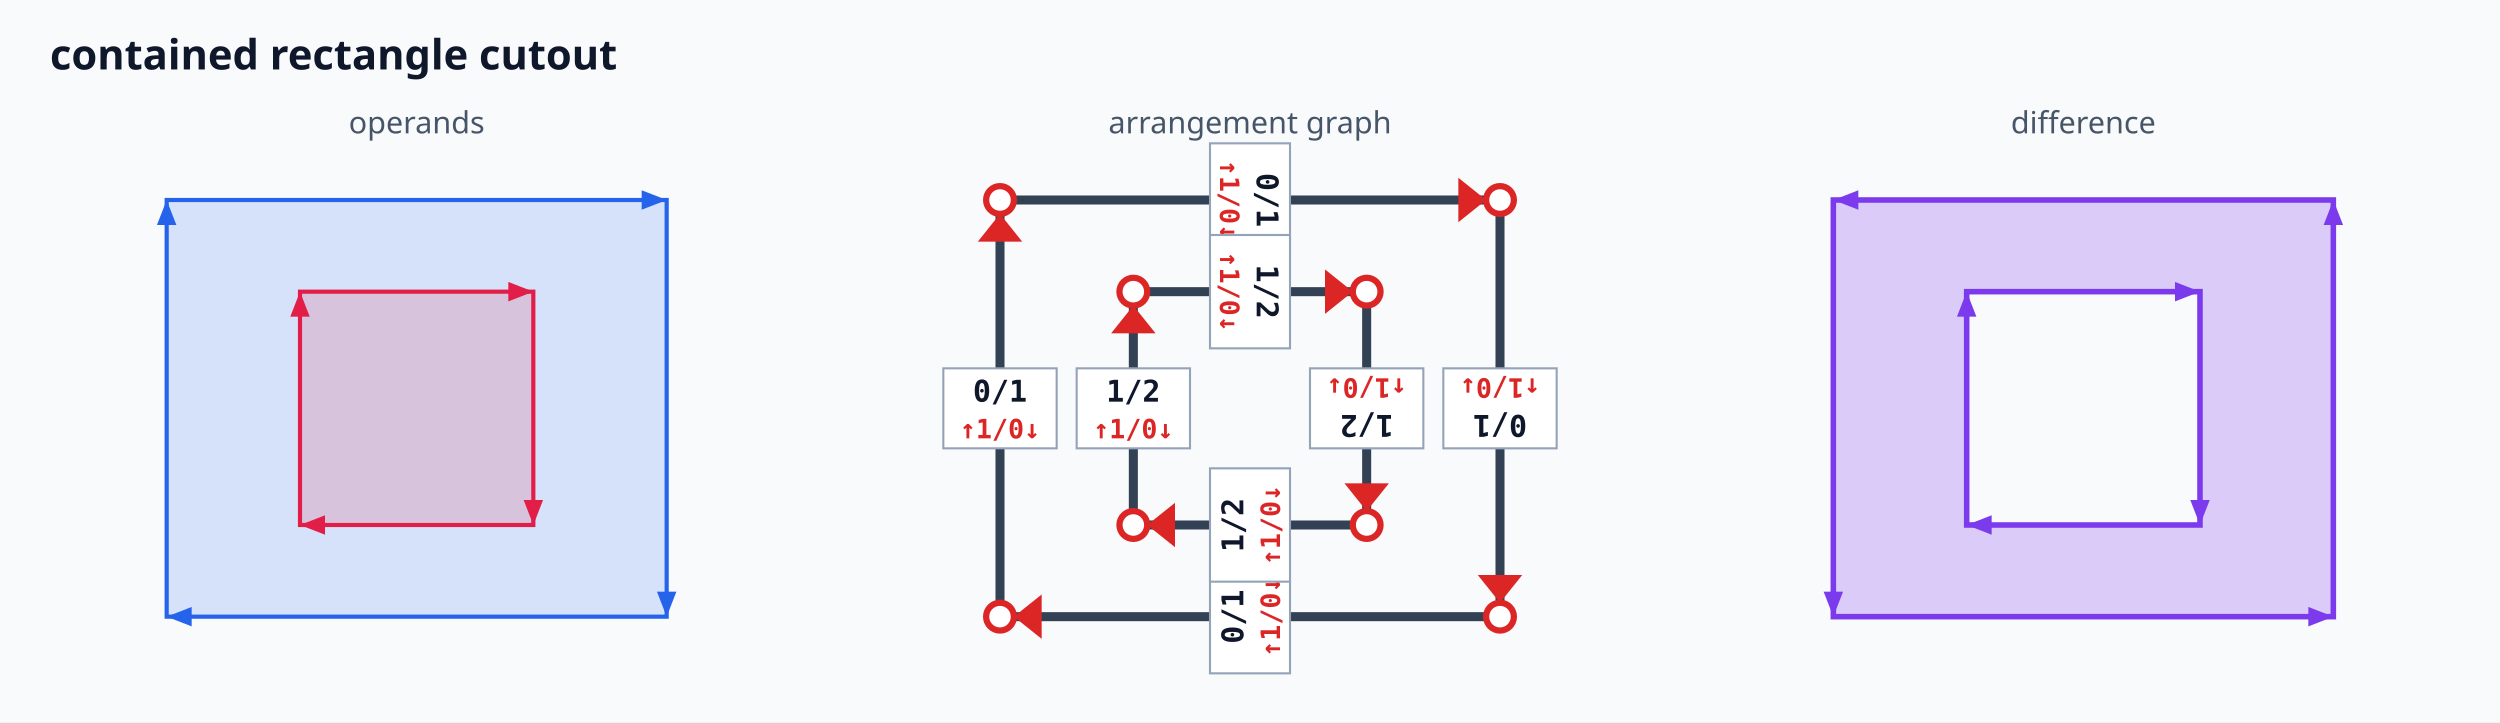
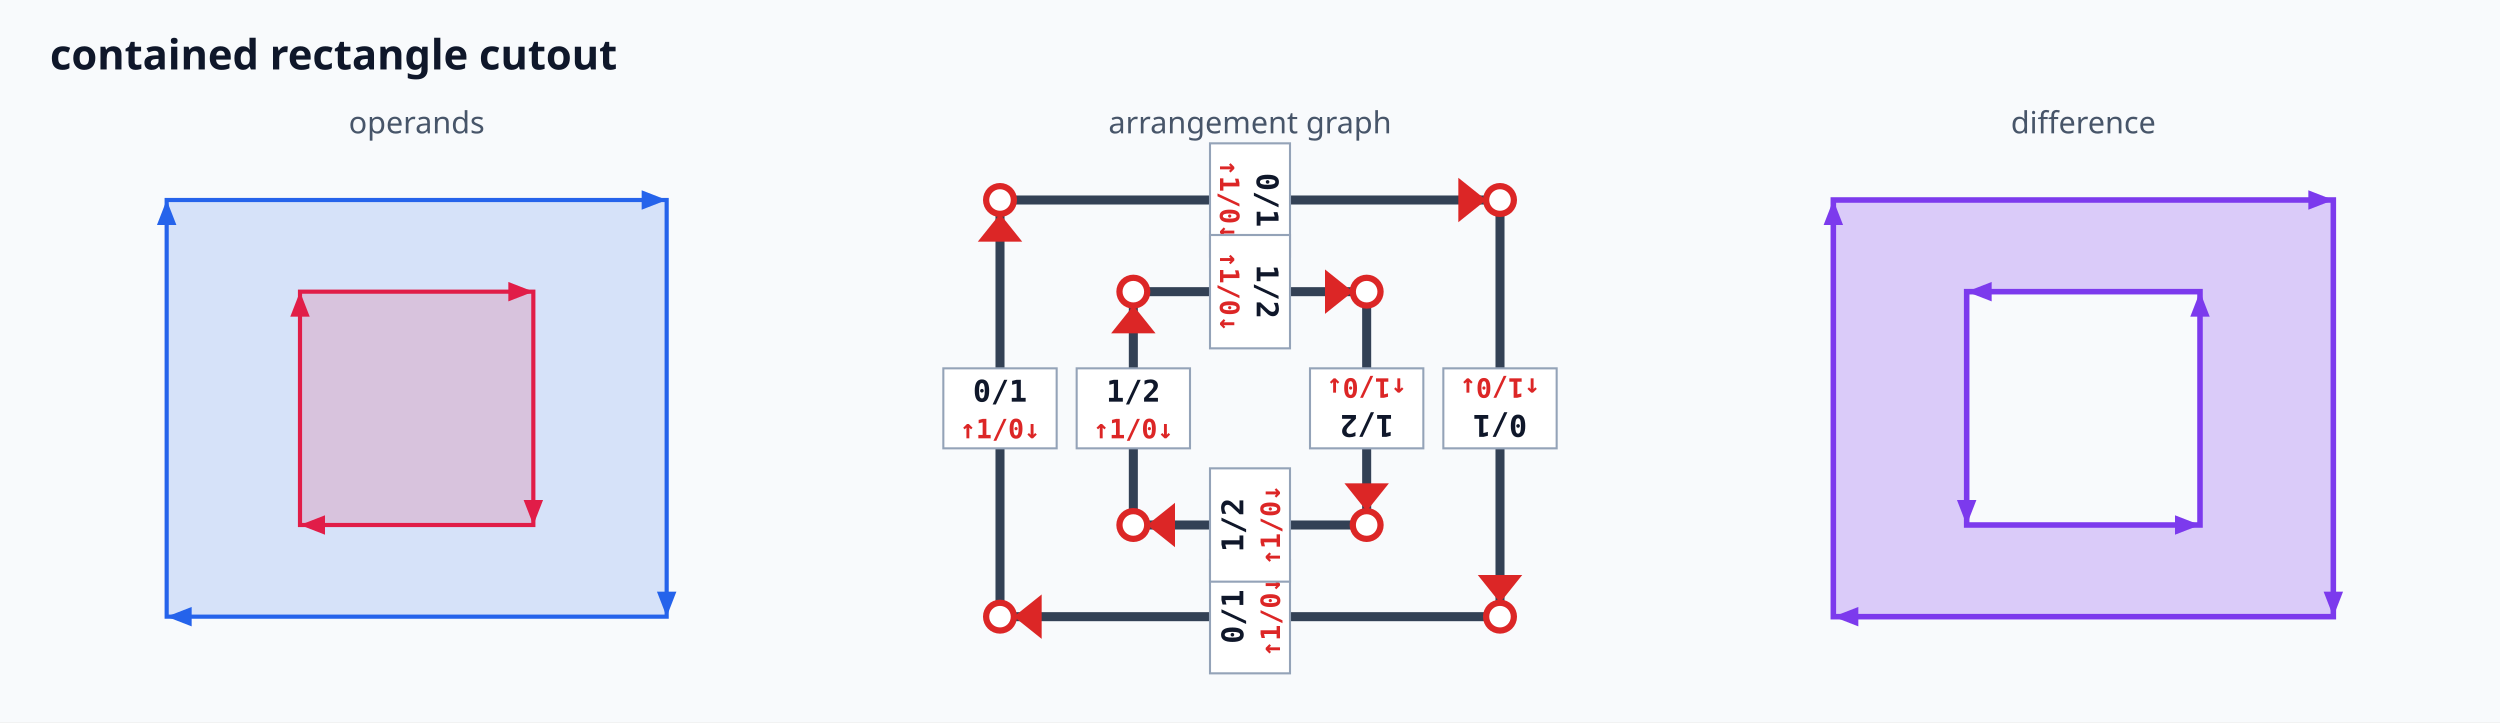
<svg xmlns="http://www.w3.org/2000/svg" viewBox="0 0 900 260" width="900" height="260">
  <rect x="0" y="0" width="900" height="260" style="fill: #f8fafc; stroke: none" />
  <text x="18" y="25" font-size="15" style="fill: #0f172a; font-family: system-ui; font-weight: 600">contained rectangle cutout</text>
  <text x="150" y="48" font-size="11" style="fill: #475569; font-family: system-ui; text-anchor: middle">operands</text>
  <text x="450" y="48" font-size="11" style="fill: #475569; font-family: system-ui; text-anchor: middle">arrangement graph</text>
  <text x="750" y="48" font-size="11" style="fill: #475569; font-family: system-ui; text-anchor: middle">difference</text>
  <path d="M 60 72 H 240 V 222 H 60 Z" style="fill: #2563eb; fill-opacity: 0.16; fill-rule: nonzero; stroke: #2563eb; stroke-width: 1.5" />
  <path d="M 108 105 H 192 V 189 H 108 Z" style="fill: #e11d48; fill-opacity: 0.16; fill-rule: nonzero; stroke: #e11d48; stroke-width: 1.5" />
-   <path d="M 840 72 H 660 V 222 H 840 Z M 708 105 H 792 V 189 H 708 Z" style="fill: #7c3aed; fill-opacity: 0.24; fill-rule: nonzero; stroke: #7c3aed; stroke-width: 2" />
+   <path d="M 660 72 H 840 V 222 H 660 Z M 792 105 H 708 V 189 H 792 Z" style="fill: #7c3aed; fill-opacity: 0.24; fill-rule: nonzero; stroke: #7c3aed; stroke-width: 2" />
  <path d="M 240 72 L 231 75.5 V 68.5 Z" style="fill: #2563eb; fill-opacity: 1.0; stroke: none" />
  <path d="M 240 222 L 236.5 213 H 243.5 Z" style="fill: #2563eb; fill-opacity: 1.0; stroke: none" />
  <path d="M 60 222 L 69 218.5 V 225.5 Z" style="fill: #2563eb; fill-opacity: 1.0; stroke: none" />
  <path d="M 60 72 L 63.5 81 H 56.5 Z" style="fill: #2563eb; fill-opacity: 1.0; stroke: none" />
  <path d="M 192 105 L 183 108.5 V 101.5 Z" style="fill: #e11d48; fill-opacity: 1.0; stroke: none" />
  <path d="M 192 189 L 188.5 180 H 195.5 Z" style="fill: #e11d48; fill-opacity: 1.0; stroke: none" />
  <path d="M 108 189 L 117 185.5 V 192.5 Z" style="fill: #e11d48; fill-opacity: 1.0; stroke: none" />
  <path d="M 108 105 L 111.5 114 H 104.5 Z" style="fill: #e11d48; fill-opacity: 1.0; stroke: none" />
  <path d="M 360 72 H 540" style="fill: none; stroke: #334155; stroke-width: 3.25" />
  <path d="M 535 72 L 525 80 V 64 Z" style="fill: #dc2626; fill-opacity: 1.0; stroke: none" />
  <rect x="429.6" y="57.6" width="40.8" height="28.8" style="fill: #fff; stroke: #94a3b8; stroke-width: 0.75" transform="rotate(90 450 72)" />
  <text x="450" y="69.6" font-size="10.8" style="fill: #0f172a; font-family: ui-monospace, monospace; font-weight: 700; text-anchor: middle" transform="rotate(90 450 72)">0/1</text>
  <text x="450" y="82.8" font-size="9.6" style="fill: #dc2626; font-family: ui-monospace, monospace; font-weight: 700; text-anchor: middle" transform="rotate(90 450 72)">↑1/0↓</text>
  <path d="M 540 72 V 222" style="fill: none; stroke: #334155; stroke-width: 3.25" />
  <path d="M 540 217 L 532 207 H 548 Z" style="fill: #dc2626; fill-opacity: 1.0; stroke: none" />
  <rect x="519.6" y="132.6" width="40.8" height="28.8" style="fill: #fff; stroke: #94a3b8; stroke-width: 0.75" transform="rotate(180 540 147)" />
  <text x="540" y="144.6" font-size="10.8" style="fill: #0f172a; font-family: ui-monospace, monospace; font-weight: 700; text-anchor: middle" transform="rotate(180 540 147)">0/1</text>
  <text x="540" y="157.8" font-size="9.6" style="fill: #dc2626; font-family: ui-monospace, monospace; font-weight: 700; text-anchor: middle" transform="rotate(180 540 147)">↑1/0↓</text>
  <path d="M 540 222 H 360" style="fill: none; stroke: #334155; stroke-width: 3.25" />
  <path d="M 365 222 L 375 214 V 230 Z" style="fill: #dc2626; fill-opacity: 1.0; stroke: none" />
  <rect x="429.6" y="207.6" width="40.8" height="28.8" style="fill: #fff; stroke: #94a3b8; stroke-width: 0.75" transform="rotate(270 450 222)" />
  <text x="450" y="219.6" font-size="10.8" style="fill: #0f172a; font-family: ui-monospace, monospace; font-weight: 700; text-anchor: middle" transform="rotate(270 450 222)">0/1</text>
  <text x="450" y="232.8" font-size="9.6" style="fill: #dc2626; font-family: ui-monospace, monospace; font-weight: 700; text-anchor: middle" transform="rotate(270 450 222)">↑1/0↓</text>
  <path d="M 360 222 V 72" style="fill: none; stroke: #334155; stroke-width: 3.25" />
  <path d="M 360 77 L 368 87 H 352 Z" style="fill: #dc2626; fill-opacity: 1.0; stroke: none" />
  <rect x="339.6" y="132.6" width="40.8" height="28.8" style="fill: #fff; stroke: #94a3b8; stroke-width: 0.75" transform="rotate(0 360 147)" />
  <text x="360" y="144.6" font-size="10.8" style="fill: #0f172a; font-family: ui-monospace, monospace; font-weight: 700; text-anchor: middle" transform="rotate(0 360 147)">0/1</text>
  <text x="360" y="157.8" font-size="9.6" style="fill: #dc2626; font-family: ui-monospace, monospace; font-weight: 700; text-anchor: middle" transform="rotate(0 360 147)">↑1/0↓</text>
  <path d="M 408 105 H 492" style="fill: none; stroke: #334155; stroke-width: 3.25" />
  <path d="M 487 105 L 477 113 V 97 Z" style="fill: #dc2626; fill-opacity: 1.0; stroke: none" />
  <rect x="429.6" y="90.6" width="40.8" height="28.8" style="fill: #fff; stroke: #94a3b8; stroke-width: 0.75" transform="rotate(90 450 105)" />
  <text x="450" y="102.6" font-size="10.8" style="fill: #0f172a; font-family: ui-monospace, monospace; font-weight: 700; text-anchor: middle" transform="rotate(90 450 105)">1/2</text>
  <text x="450" y="115.8" font-size="9.6" style="fill: #dc2626; font-family: ui-monospace, monospace; font-weight: 700; text-anchor: middle" transform="rotate(90 450 105)">↑1/0↓</text>
  <path d="M 492 105 V 189" style="fill: none; stroke: #334155; stroke-width: 3.25" />
  <path d="M 492 184 L 484 174 H 500 Z" style="fill: #dc2626; fill-opacity: 1.0; stroke: none" />
  <rect x="471.6" y="132.6" width="40.8" height="28.8" style="fill: #fff; stroke: #94a3b8; stroke-width: 0.75" transform="rotate(180 492 147)" />
  <text x="492" y="144.6" font-size="10.8" style="fill: #0f172a; font-family: ui-monospace, monospace; font-weight: 700; text-anchor: middle" transform="rotate(180 492 147)">1/2</text>
  <text x="492" y="157.8" font-size="9.6" style="fill: #dc2626; font-family: ui-monospace, monospace; font-weight: 700; text-anchor: middle" transform="rotate(180 492 147)">↑1/0↓</text>
  <path d="M 492 189 H 408" style="fill: none; stroke: #334155; stroke-width: 3.25" />
  <path d="M 413 189 L 423 181 V 197 Z" style="fill: #dc2626; fill-opacity: 1.0; stroke: none" />
  <rect x="429.6" y="174.6" width="40.8" height="28.8" style="fill: #fff; stroke: #94a3b8; stroke-width: 0.75" transform="rotate(270 450 189)" />
  <text x="450" y="186.6" font-size="10.8" style="fill: #0f172a; font-family: ui-monospace, monospace; font-weight: 700; text-anchor: middle" transform="rotate(270 450 189)">1/2</text>
  <text x="450" y="199.8" font-size="9.6" style="fill: #dc2626; font-family: ui-monospace, monospace; font-weight: 700; text-anchor: middle" transform="rotate(270 450 189)">↑1/0↓</text>
  <path d="M 408 189 V 105" style="fill: none; stroke: #334155; stroke-width: 3.25" />
  <path d="M 408 110 L 416 120 H 400 Z" style="fill: #dc2626; fill-opacity: 1.0; stroke: none" />
  <rect x="387.6" y="132.6" width="40.8" height="28.8" style="fill: #fff; stroke: #94a3b8; stroke-width: 0.75" transform="rotate(0 408 147)" />
  <text x="408" y="144.6" font-size="10.8" style="fill: #0f172a; font-family: ui-monospace, monospace; font-weight: 700; text-anchor: middle" transform="rotate(0 408 147)">1/2</text>
  <text x="408" y="157.8" font-size="9.6" style="fill: #dc2626; font-family: ui-monospace, monospace; font-weight: 700; text-anchor: middle" transform="rotate(0 408 147)">↑1/0↓</text>
  <circle cx="360" cy="72" r="5" style="fill: #fff; stroke: #dc2626; stroke-width: 2.25" />
  <circle cx="540" cy="72" r="5" style="fill: #fff; stroke: #dc2626; stroke-width: 2.25" />
  <circle cx="540" cy="222" r="5" style="fill: #fff; stroke: #dc2626; stroke-width: 2.25" />
  <circle cx="360" cy="222" r="5" style="fill: #fff; stroke: #dc2626; stroke-width: 2.25" />
  <circle cx="408" cy="105" r="5" style="fill: #fff; stroke: #dc2626; stroke-width: 2.25" />
  <circle cx="492" cy="105" r="5" style="fill: #fff; stroke: #dc2626; stroke-width: 2.25" />
  <circle cx="492" cy="189" r="5" style="fill: #fff; stroke: #dc2626; stroke-width: 2.25" />
  <circle cx="408" cy="189" r="5" style="fill: #fff; stroke: #dc2626; stroke-width: 2.25" />
-   <path d="M 660 72 L 669 68.5 V 75.5 Z" style="fill: #7c3aed; fill-opacity: 1.0; stroke: none" />
-   <path d="M 660 222 L 656.5 213 H 663.5 Z" style="fill: #7c3aed; fill-opacity: 1.0; stroke: none" />
-   <path d="M 840 222 L 831 225.5 V 218.5 Z" style="fill: #7c3aed; fill-opacity: 1.0; stroke: none" />
-   <path d="M 840 72 L 843.5 81 H 836.5 Z" style="fill: #7c3aed; fill-opacity: 1.0; stroke: none" />
-   <path d="M 792 105 L 783 108.5 V 101.5 Z" style="fill: #7c3aed; fill-opacity: 1.0; stroke: none" />
-   <path d="M 792 189 L 788.5 180 H 795.5 Z" style="fill: #7c3aed; fill-opacity: 1.0; stroke: none" />
-   <path d="M 708 189 L 717 185.5 V 192.5 Z" style="fill: #7c3aed; fill-opacity: 1.0; stroke: none" />
-   <path d="M 708 105 L 711.5 114 H 704.5 Z" style="fill: #7c3aed; fill-opacity: 1.0; stroke: none" />
+   <path d="M 840 72 L 831 75.5 V 68.5 Z" style="fill: #7c3aed; fill-opacity: 1.0; stroke: none" />
+   <path d="M 840 222 L 836.5 213 H 843.5 Z" style="fill: #7c3aed; fill-opacity: 1.0; stroke: none" />
+   <path d="M 660 222 L 669 218.5 V 225.5 Z" style="fill: #7c3aed; fill-opacity: 1.0; stroke: none" />
+   <path d="M 660 72 L 663.5 81 H 656.5 Z" style="fill: #7c3aed; fill-opacity: 1.0; stroke: none" />
+   <path d="M 708 105 L 717 101.5 V 108.5 Z" style="fill: #7c3aed; fill-opacity: 1.0; stroke: none" />
+   <path d="M 708 189 L 704.5 180 H 711.5 Z" style="fill: #7c3aed; fill-opacity: 1.0; stroke: none" />
+   <path d="M 792 189 L 783 192.5 V 185.5 Z" style="fill: #7c3aed; fill-opacity: 1.0; stroke: none" />
+   <path d="M 792 105 L 795.5 114 H 788.5 Z" style="fill: #7c3aed; fill-opacity: 1.0; stroke: none" />
</svg>
